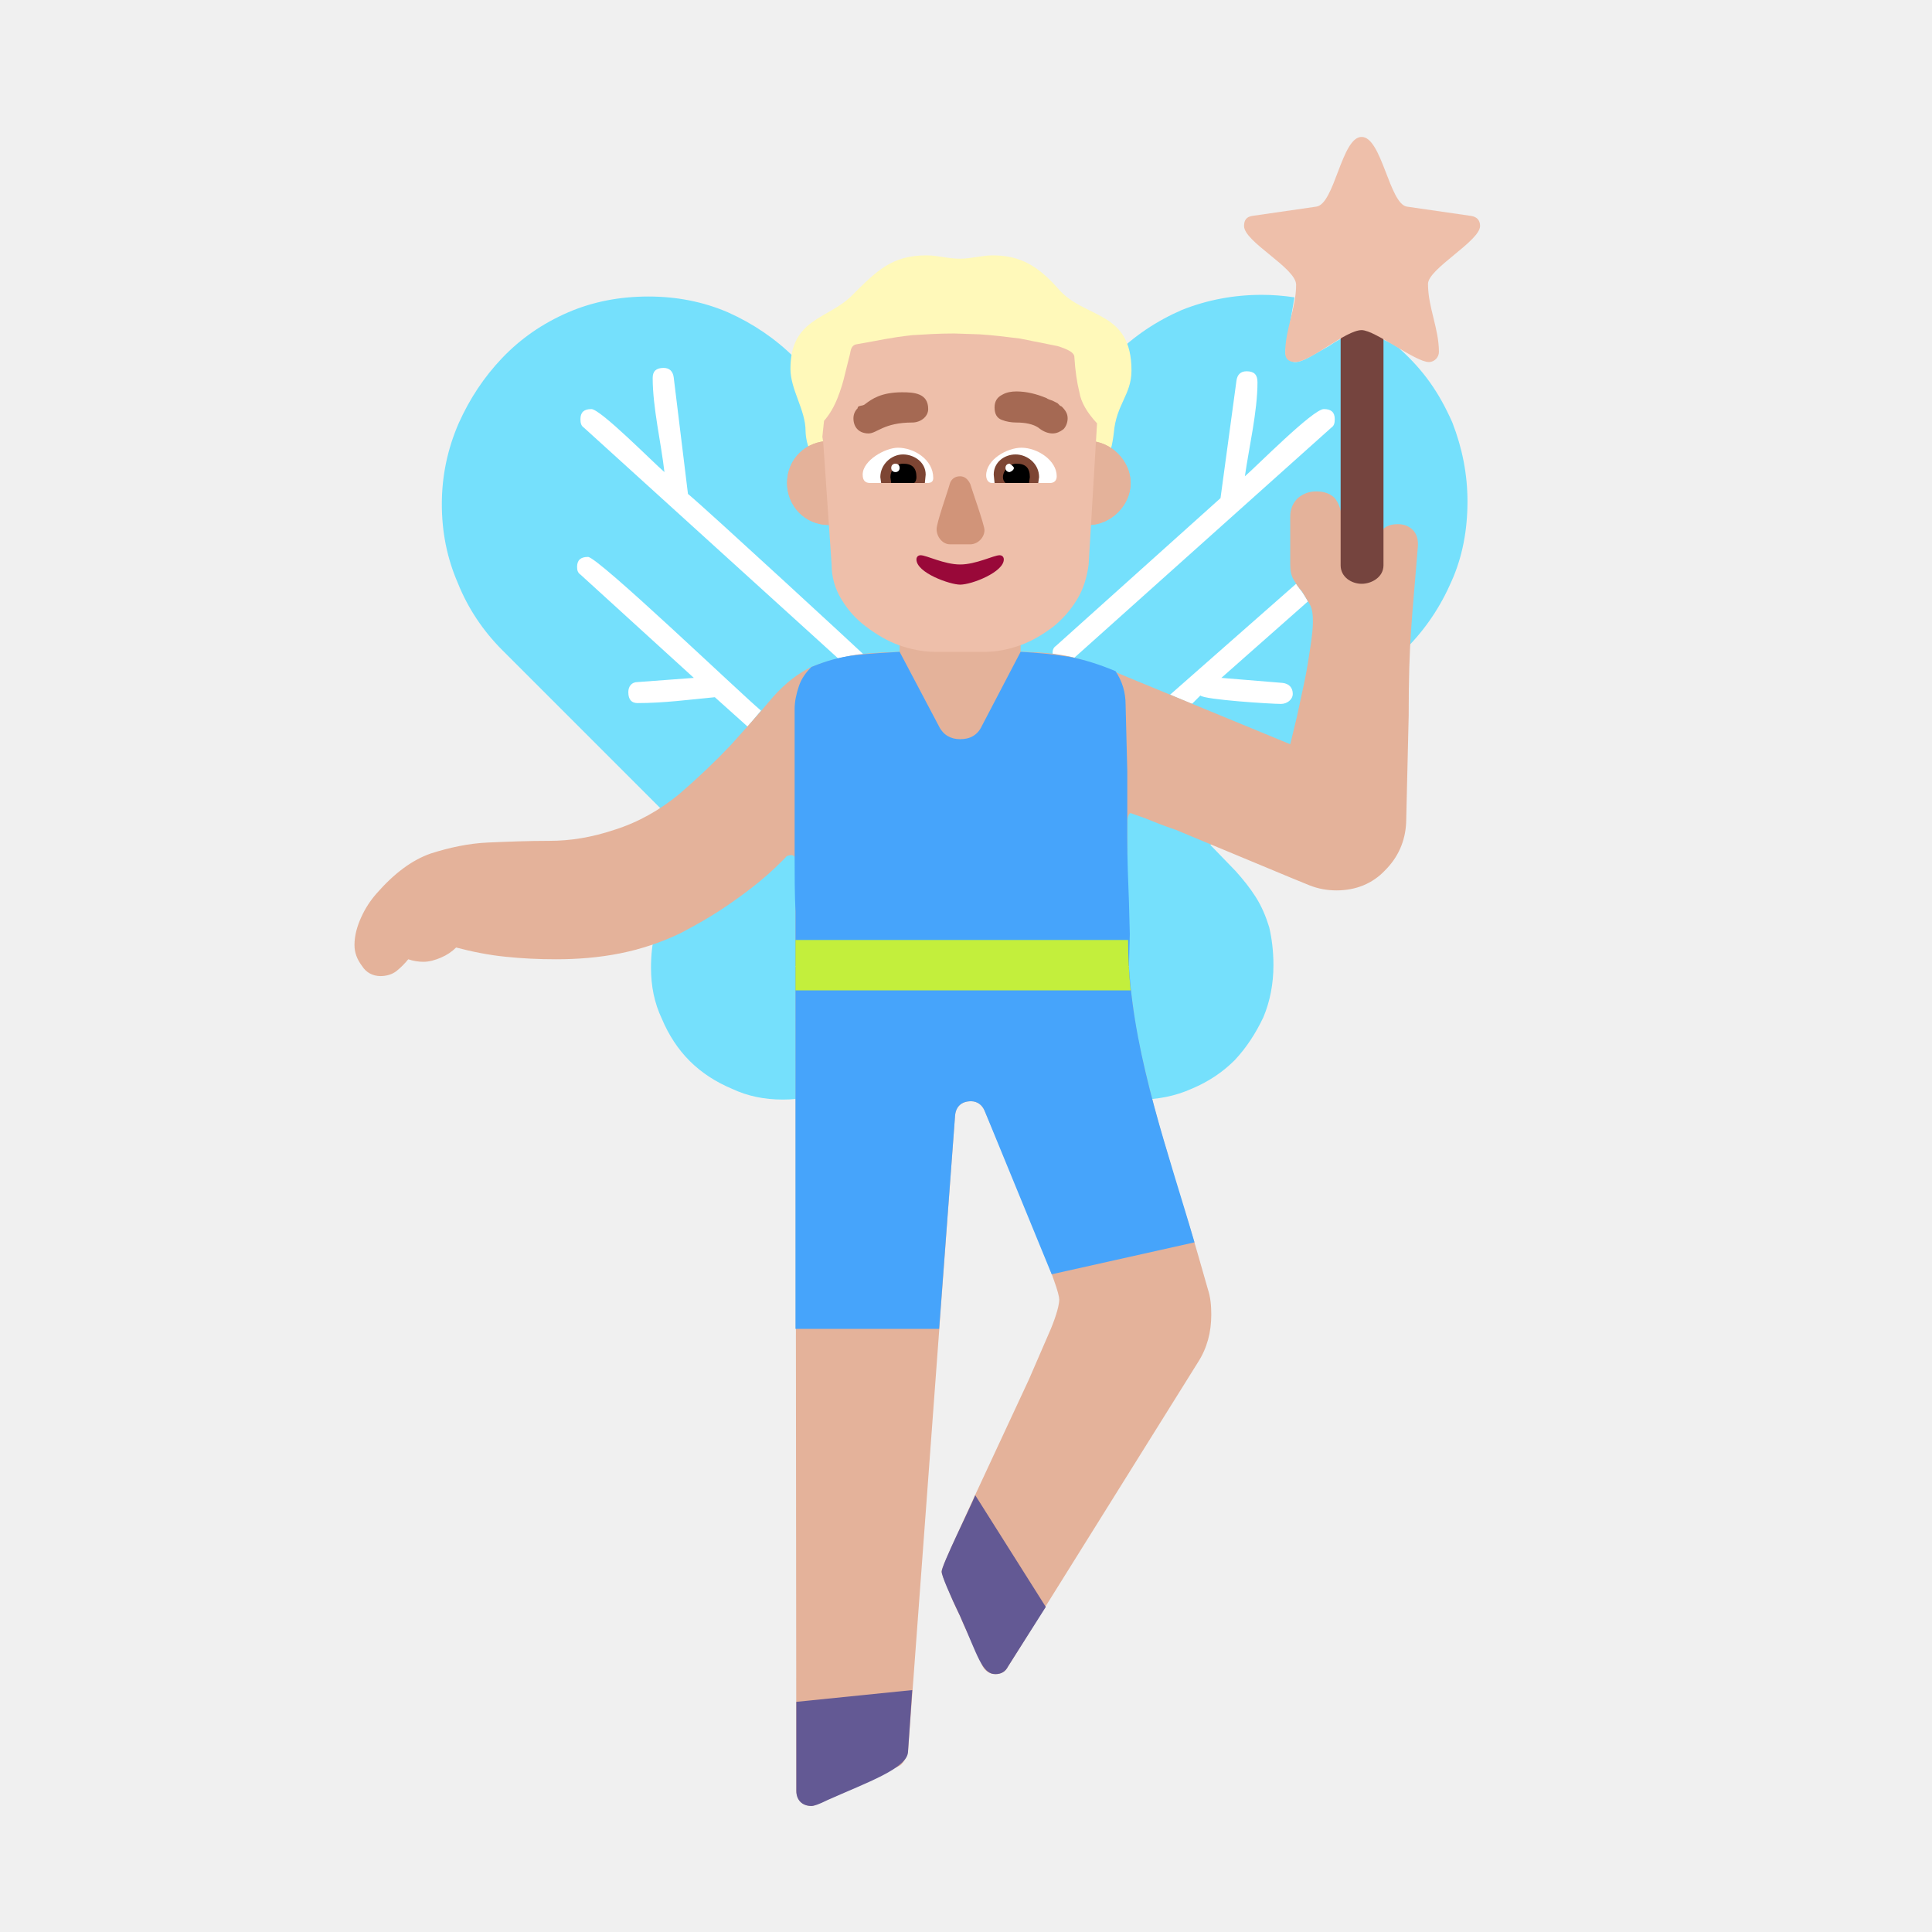
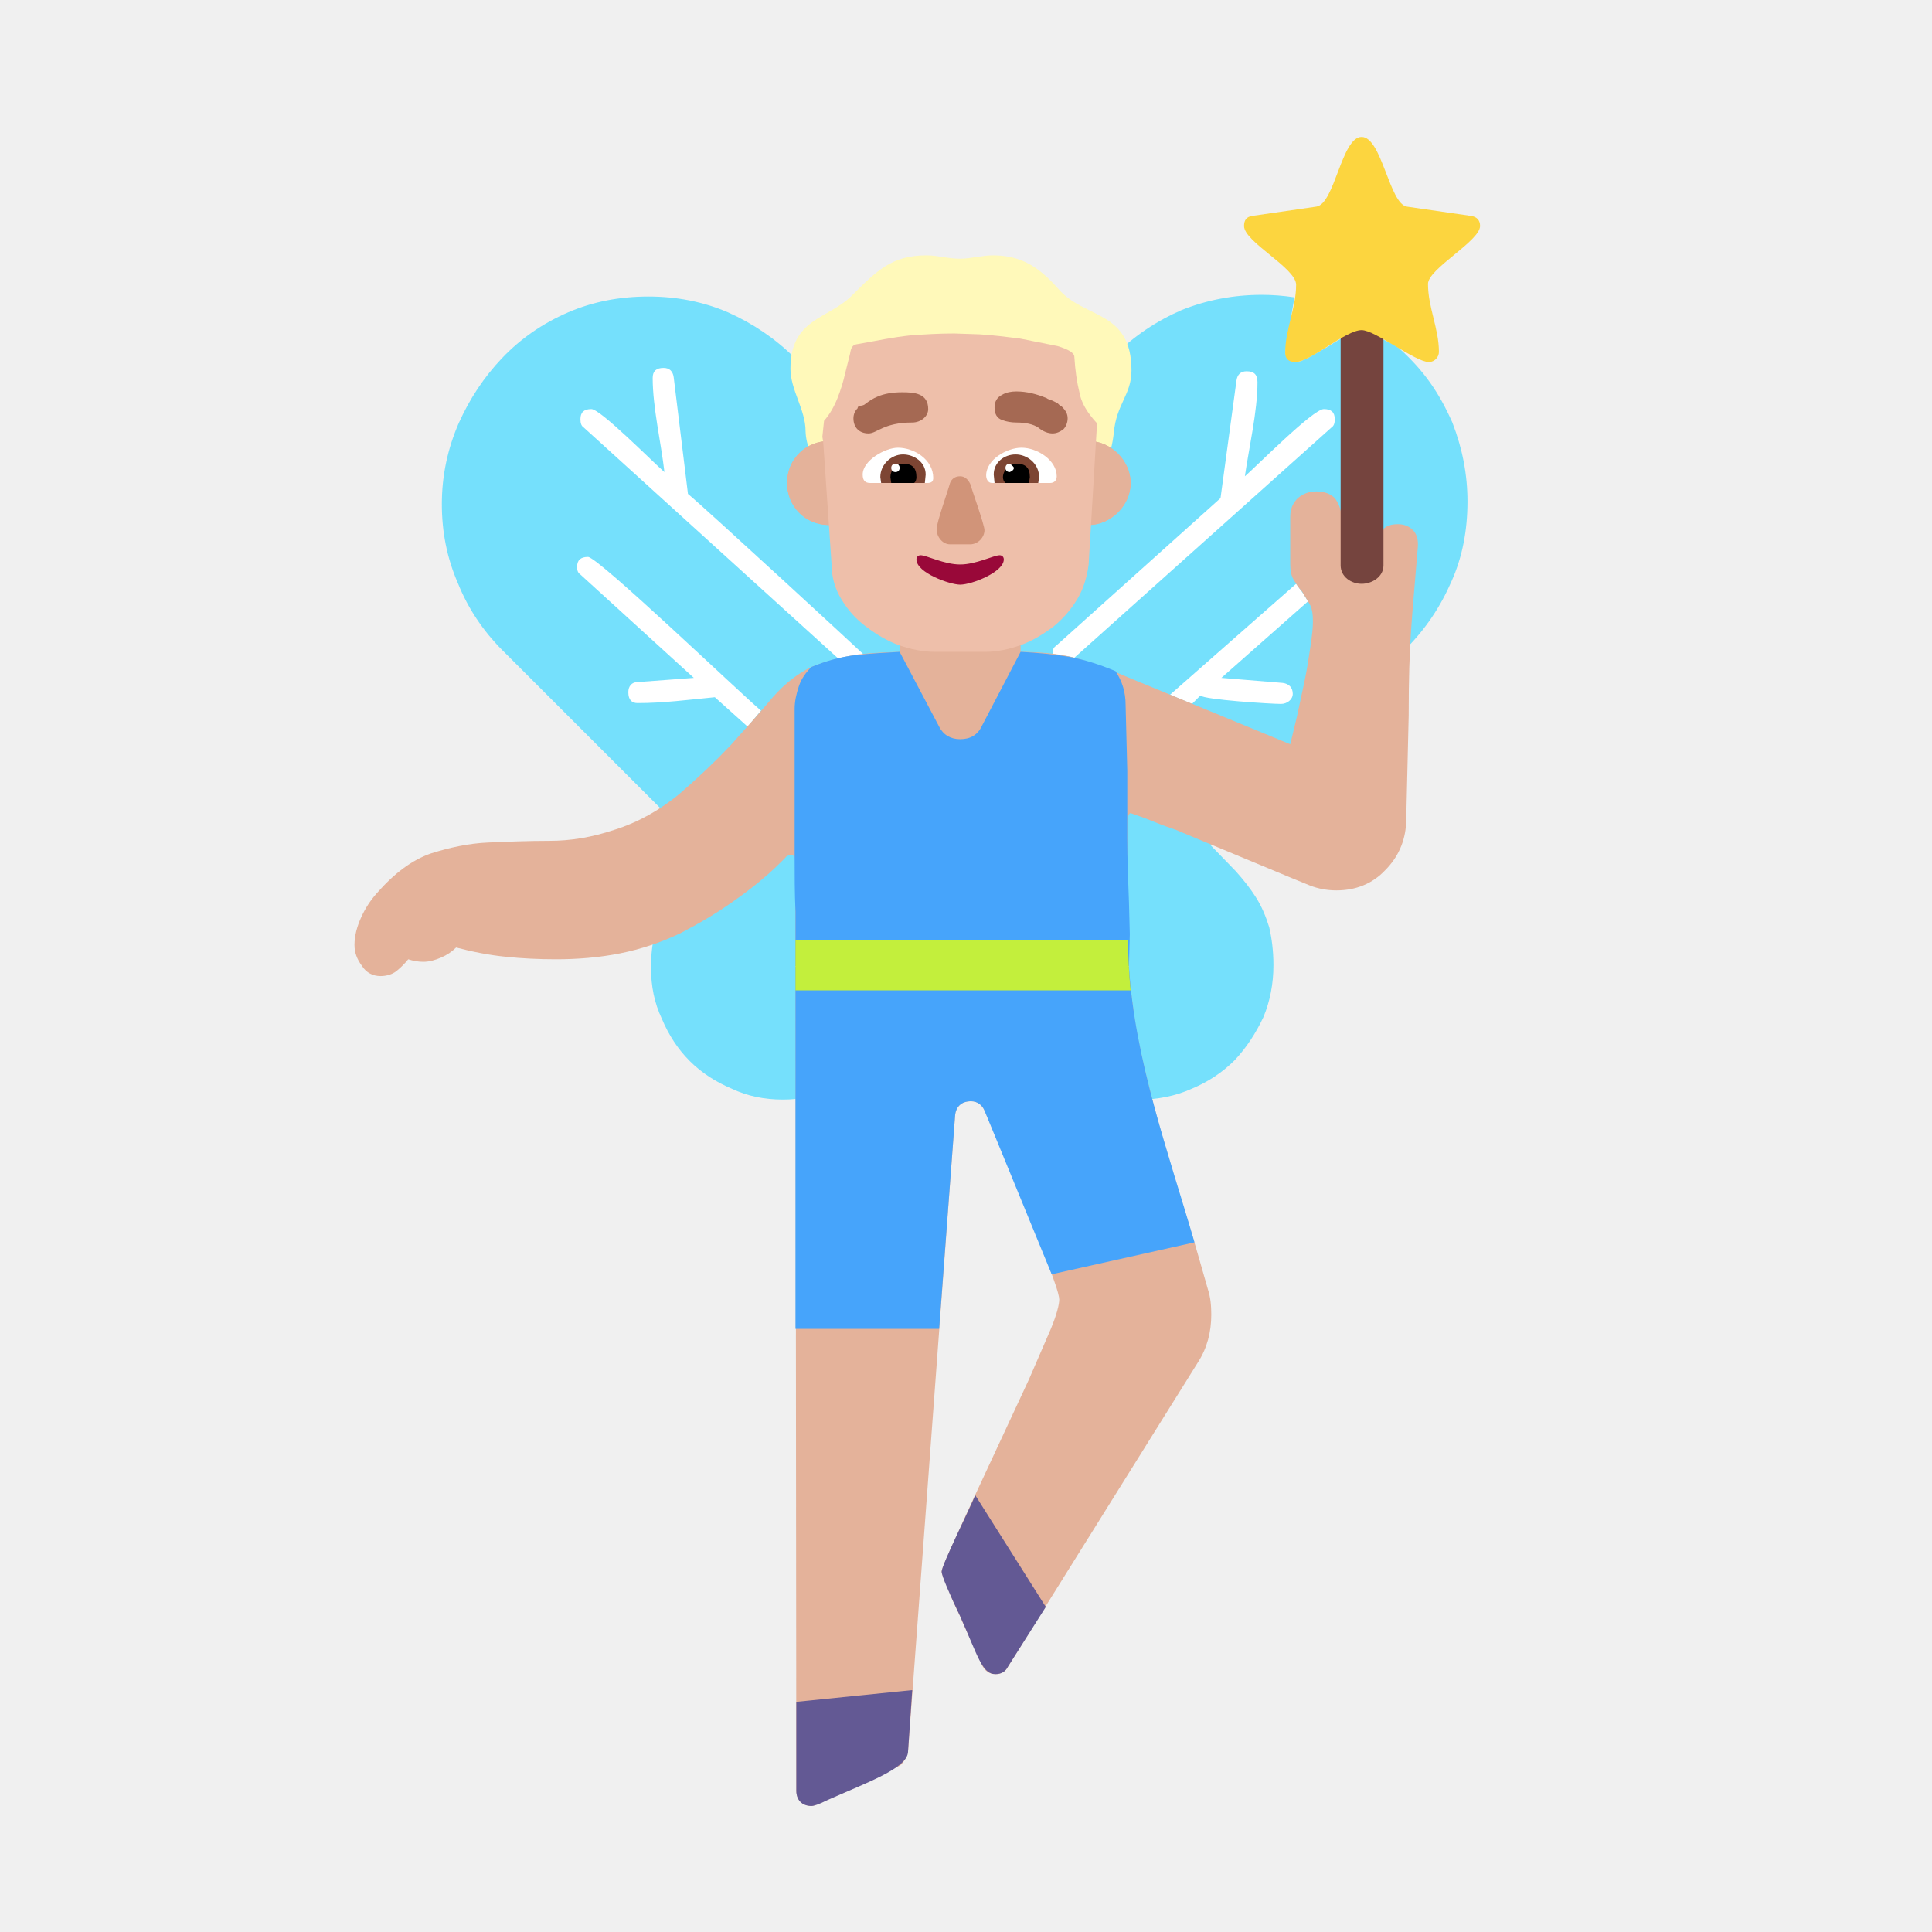
<svg xmlns="http://www.w3.org/2000/svg" version="1.1" viewBox="0 0 2300 2300">
  <g transform="scale(1,-1) translate(-256, -1869)">
    <path d="M1612 560c22 0 43 4 63 13 19 8 36 19 51 34 14 15 25 32 34 51 8 19 12 40 12 62 0 17-2 32-5 45-4 13-9 25-16 36-7 11-15 21-24 31l-30 31 233 234c23 23 41 50 54 80 13 29 19 61 19 95 0 32-6 63-18 94-16 36-34 62-64 89l-8 5-28 13-8 3c-4 0-10-2-17-6-7-4-15-8-22-13l-23-13c-7-4-13-6-17-6-4 0-7 2-9 5-2 2-3 5-3 7l11 65c-13 2-26 3-39 3-33 0-65-6-95-18-30-13-57-31-80-54l-192-191-189 188c-23 23-50 41-79 54-30 13-62 19-95 19-34 0-66-6-96-19-30-13-56-31-78-54-22-23-39-49-52-78-13-30-20-62-20-96 0-33 6-64 19-94 12-30 30-57 53-80l243-243 1-2c-20-20-36-40-48-59-13-19-19-44-19-74 0-22 4-42 13-61 8-19 19-36 33-50 14-14 31-25 50-33 19-9 39-13 61-13 21 0 41 4 61 12 19 8 36 19 51 34l99 100 99-99c31-31 69-47 114-47 z" fill="#75E0FC" />
    <path d="M1146 1004l16 19c-24 20-194 183-206 183-9 0-13-4-13-12 0-4 1-7 4-9l135-123-67-5c-7 0-11-5-11-12 0-9 4-13 11-13 31 0 61 4 92 7l39-35 z M1781 1031c7 0 14 5 14 12 0 7-4 12-12 13l-73 6 103 91c-4 8-9 14-14 21l-150-132 26-11 10 10c5-5 84-10 96-10 z M1535 1086l306 274c3 2 4 5 4 10 0 8-4 12-13 12-13 0-81-69-94-80 5 35 15 77 15 112 0 9-4 13-13 13-7 0-11-4-12-11l-19-140-196-176c-3-2-4-5-4-9 10-3 16-2 26-5 z M1254 1085c11 3 19 4 30 5-4 4-186 172-209 191l-17 139c-1 7-5 11-12 11-9 0-13-4-13-12 0-35 10-77 14-112-13 11-76 75-87 75-9 0-13-4-13-12 0-5 1-8 4-10l303-275 z" fill="#FFFFFF" />
    <path d="M1222-281c2 0 8 2 18 7l32 14 53 26c3 1 6 4 8 8 2 3 3 7 4 10l56 757c1 11 8 17 19 17 7 0 13-4 16-11l29-67 20-49 20-48 14-39c4-11 6-19 6-22 0-6-3-18-10-35l-26-60-67-144-26-57c-7-16-11-25-11-28 0-2 2-8 7-19 4-11 9-22 15-34 5-13 11-24 16-35l10-23c3-7 9-11 16-11 7 0 12 3 15 9l226 362c11 17 16 36 16 57 0 11-1 21-4 30-7 24-14 50-23 79-9 28-18 57-26 86-9 29-17 59-24 88-7 29-13 57-16 82-5 33-7 67-7 101l0 118c0 3 0 6 1 9 1 3 2 4 3 4l17-6c10-4 22-9 37-14l137-57 22-9c10-4 21-6 32-6 23 0 43 8 58 24 15 15 24 34 25 57l3 127c0 91 4 114 11 202l0 3c0 6-2 12-6 16-5 5-11 7-18 7-11 0-18-4-20-11-2-7-3-15-3-23l-3-24c-2-7-8-11-19-11-7 0-12 3-15 8-3 5-5 12-5 20l-1 13 1 13c0 9-1 18-2 26-1 8-4 15-8 20-5 5-12 8-22 8-9 0-16-3-22-8-6-6-9-13-9-22l0-57c0-7 1-13 4-18 3-5 6-10 10-14l9-15c3-5 4-12 4-21 0-7-1-17-3-30-2-13-4-27-7-41l-9-42-8-33-194 80c-23 10-44 18-63 23-19 5-42 7-68 7l-131 0c-19 0-39-1-58-3-19-3-38-8-56-15-15-7-31-19-46-36-15-18-32-37-50-57-19-20-39-39-61-58-23-19-49-34-78-43-27-9-52-13-77-13-25 0-50-1-73-2-23-1-46-6-68-13-23-8-44-24-65-48-7-8-13-17-18-28-5-11-8-22-8-33 0-9 3-17 9-25 5-8 13-12 22-12 7 0 14 2 19 6 5 4 10 9 14 14 6-2 12-3 18-3 7 0 14 2 21 5 7 3 13 7 18 12 19-5 39-9 59-11 19-2 39-3 60-3 25 0 51 2 76 7 25 5 49 13 72 24 21 11 42 23 63 38 20 14 39 29 56 46l6 6c1 2 4 3 7 3 3 0 5-2 5-7l1-1107c0-5 2-10 5-13 3-3 8-5 13-5 z" fill="#E4B29A" />
    <path d="M1441-124c7 0 12 3 15 9l45 71-84 133c-5-13-40-83-40-91 0-5 10-28 22-53 21-47 26-69 42-69 z M1222-281c3 0 9 2 19 7 47 21 96 38 96 58l5 73-138-14 0-106c0-11 7-18 18-18 z" fill="#635994" />
    <path d="M1327 935l144 1 0 214-144 0 0-215 z" fill="#E4B29A" />
    <path d="M1523 1294c48 0 56 34 59 60 3 34 21 45 21 74 0 72-56 61-87 97-23 26-44 40-78 40-13 0-26-4-39-4-15 0-26 4-40 4-41 0-59-18-89-48-28-28-73-27-73-87 0-25 18-49 18-74 1-36 31-62 65-62l243 0 z" fill="#FFF9BA" />
    <path d="M1552 1244c26 0 50 23 50 50 0 26-23 50-50 50-27 0-51-21-51-50 0-29 24-50 51-50 z M1243 1244c27 0 51 21 51 50 0 29-24 50-51 50-27 0-50-21-50-50 0-27 21-50 50-50 z" fill="#E4B29A" />
    <path d="M1552 1244c26 0 50 23 50 50 0 26-23 50-50 50-27 0-51-21-51-50 0-29 24-50 51-50 z M1243 1244c27 0 51 21 51 50 0 29-24 50-51 50-27 0-50-21-50-50 0-27 21-50 50-50 z" fill="#E4B29A" />
    <path d="M1429 1093c14 0 28 3 42 8 14 5 27 13 39 22 11 9 20 19 28 32 8 13 12 27 14 42l10 168c-12 13-19 25-21 37-3 12-5 26-6 42 0 5-7 9-20 13l-45 9c-16 2-32 4-48 5l-30 1c-18 0-34-1-50-2-27-3-38-6-67-11-4-1-6-4-7-11l-6-24c-2-9-5-19-9-29-4-10-9-19-16-27l-2-19 1-6 10-146c0-15 4-29 12-42 8-13 17-23 29-32 12-9 25-17 39-22 14-5 29-8 43-8l60 0 z" fill="#EEBFAA" />
    <path d="M1877 1174c12 0 26 8 26 22l0 290-51 0 0-290c0-14 13-22 25-22 z" fill="#75443E" />
-     <path d="M1957 1438c7 0 12 6 12 12 0 28-13 53-13 81 0 18 62 51 62 69 0 7-4 11-11 12l-76 11c-21 3-30 83-54 83-24 0-32-80-54-83l-76-11c-7-1-10-5-10-12 0-19 62-50 62-70 0-28-13-53-13-81 0-7 4-11 12-11 18 0 60 38 79 38 16 0 64-38 80-38 z" fill="#EEBFAA" />
+     <path d="M1957 1438c7 0 12 6 12 12 0 28-13 53-13 81 0 18 62 51 62 69 0 7-4 11-11 12l-76 11c-21 3-30 83-54 83-24 0-32-80-54-83l-76-11c-7-1-10-5-10-12 0-19 62-50 62-70 0-28-13-53-13-81 0-7 4-11 12-11 18 0 60 38 79 38 16 0 64-38 80-38 z" fill="#FCD53F" />
    <path d="M1374 287l19 254c1 11 8 17 19 17 7 0 13-4 16-11l80-195 170 38c-31 107-71 216-78 328l-397 0 0-431 171 0 z" fill="#46A4FB" />
    <path d="M1600 719l1 38-1 38c-1 25-2 51-2 76l0 80-2 79c0 15-4 28-12 40-19 8-38 14-55 17-18 3-37 5-58 6l-46-88c-5-11-14-16-26-16-11 0-20 5-25 15l-47 89c-18-1-36-2-53-4-18-2-35-7-52-14-7-7-12-14-15-23-3-9-5-18-5-27l0-176c0-21 0-43 1-65l0-65 397 0 z" fill="#46A4FB" />
    <path d="M1602 690c-2 20-3 40-3 60l-396 0 0-60 399 0 z" fill="#C3EF3C" />
    <path d="M1290 1353c10 0 18 13 52 13 10 0 19 7 19 16 0 19-17 20-31 20-25 0-36-8-44-14-3-3-9-1-9-5-3-3-5-7-5-12 0-11 7-18 18-18 z M1509 1353c5 0 9 2 13 5 3 3 5 8 5 13 0 5-2 9-7 14l-2 1-3 3-6 3c-3 1-6 2-7 3-12 5-24 8-36 8-6 0-12-1-17-4-6-3-9-8-9-15 0-8 3-13 9-15 5-2 11-3 17-3 11 0 20-2 26-6 6-5 12-7 17-7 z" fill="#A56953" />
    <path d="M1506 1294l-69 0c-5 0-7 5-7 9 0 19 25 33 42 33 19 0 42-15 42-34 0-5-3-8-8-8 z M1360 1294c5 0 7 2 7 6 0 22-23 36-42 36-15 0-42-15-42-32 0-7 3-10 9-10l68 0 z" fill="#FFFFFF" />
    <path d="M1492 1294l-52 0-1 10c0 15 13 24 26 24 14 0 28-11 28-27l-1-7 z M1357 1294l1 10c0 15-14 24-27 24-14 0-27-12-27-27l1-7 52 0 z" fill="#7D4533" />
    <path d="M1481 1294l-28 0c-2 2-3 4-3 7 0 8 8 16 16 16 11 0 16-5 16-16l-1-7 z M1344 1294c2 1 3 4 3 7 0 11-5 16-16 16-9 0-15-8-15-16l1-7 27 0 z" fill="#000000" />
    <path d="M1458 1307c3 1 5 3 5 5 0 1-2 3-5 5-3 0-5-2-5-5 0-3 2-5 5-5 z M1322 1307c3 0 5 2 5 5 0 3-2 5-5 5-3 0-5-2-5-5 0-3 2-5 5-5 z" fill="#FFFFFF" />
    <path d="M1411 1221c9 0 17 8 17 17 0 6-15 48-17 55-3 6-7 9-12 9-6 0-10-3-12-8-3-11-16-47-16-55 0-9 7-18 16-18l24 0 z" fill="#D19479" />
    <path d="M1399 1173c14 0 52 15 52 30 0 3-2 5-5 5-7 0-28-11-47-11-19 0-40 11-47 11-3 0-5-2-5-5 0-16 40-30 52-30 z" fill="#990839" />
  </g>
</svg>
